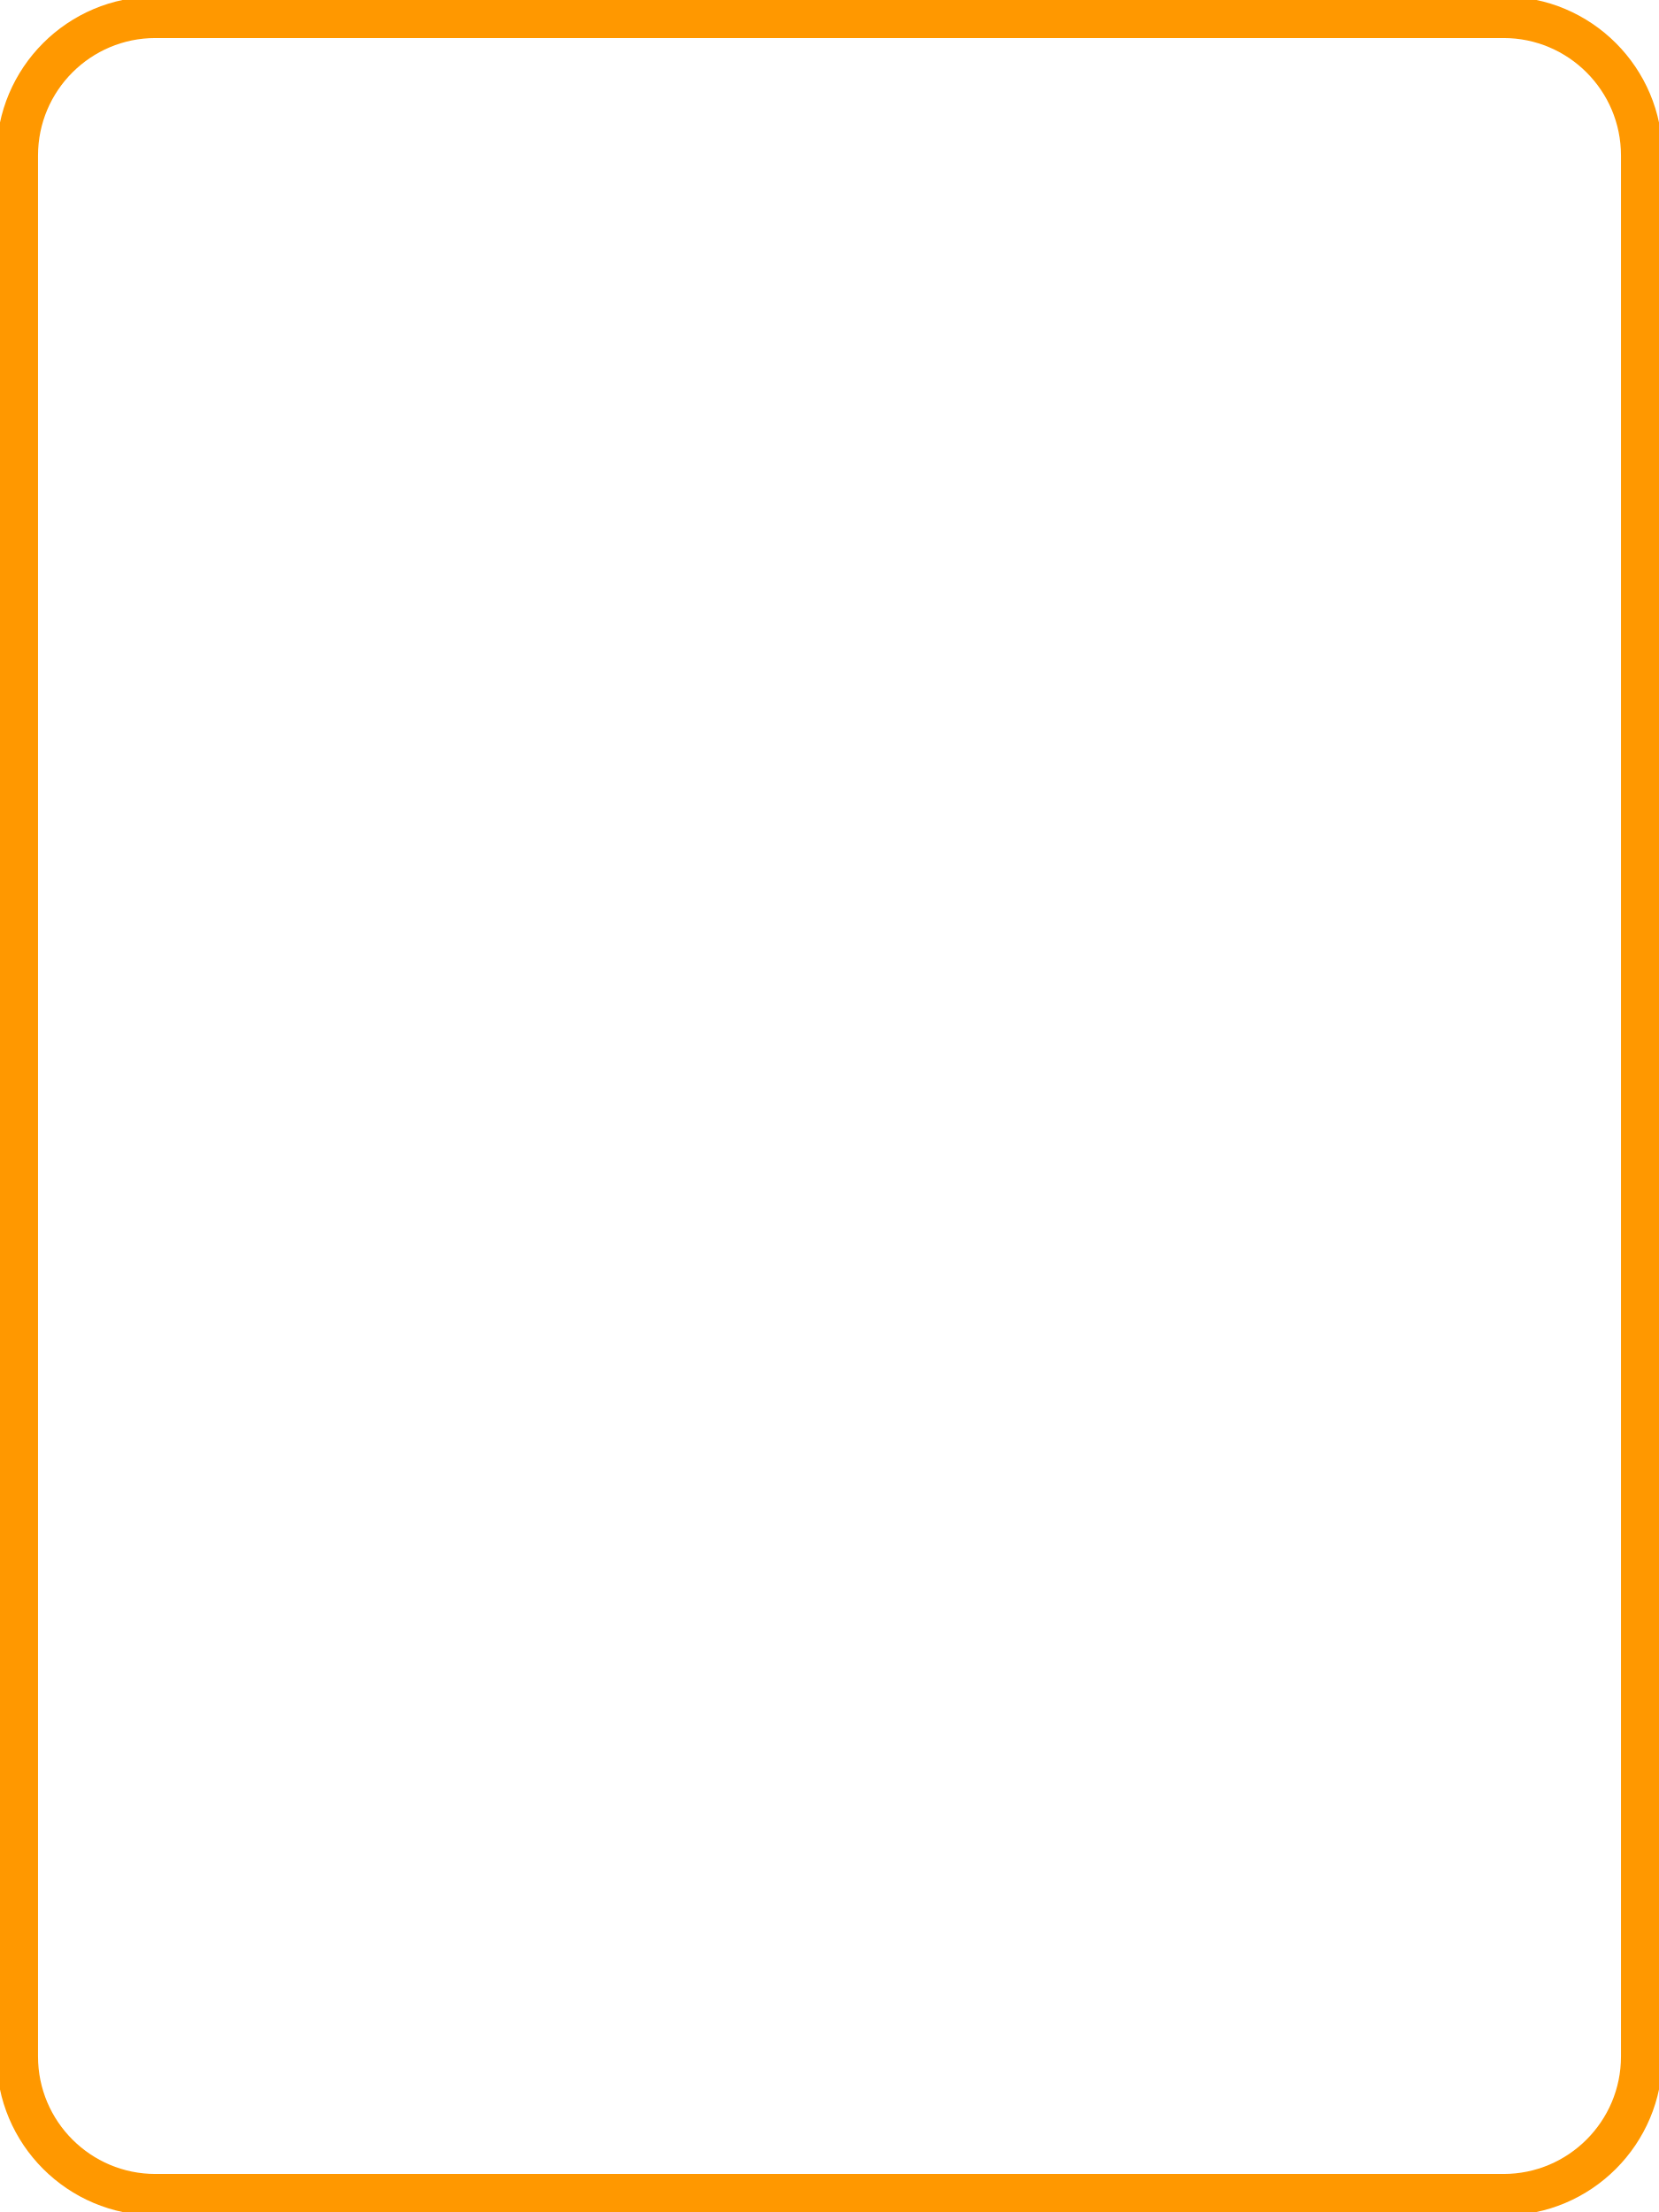
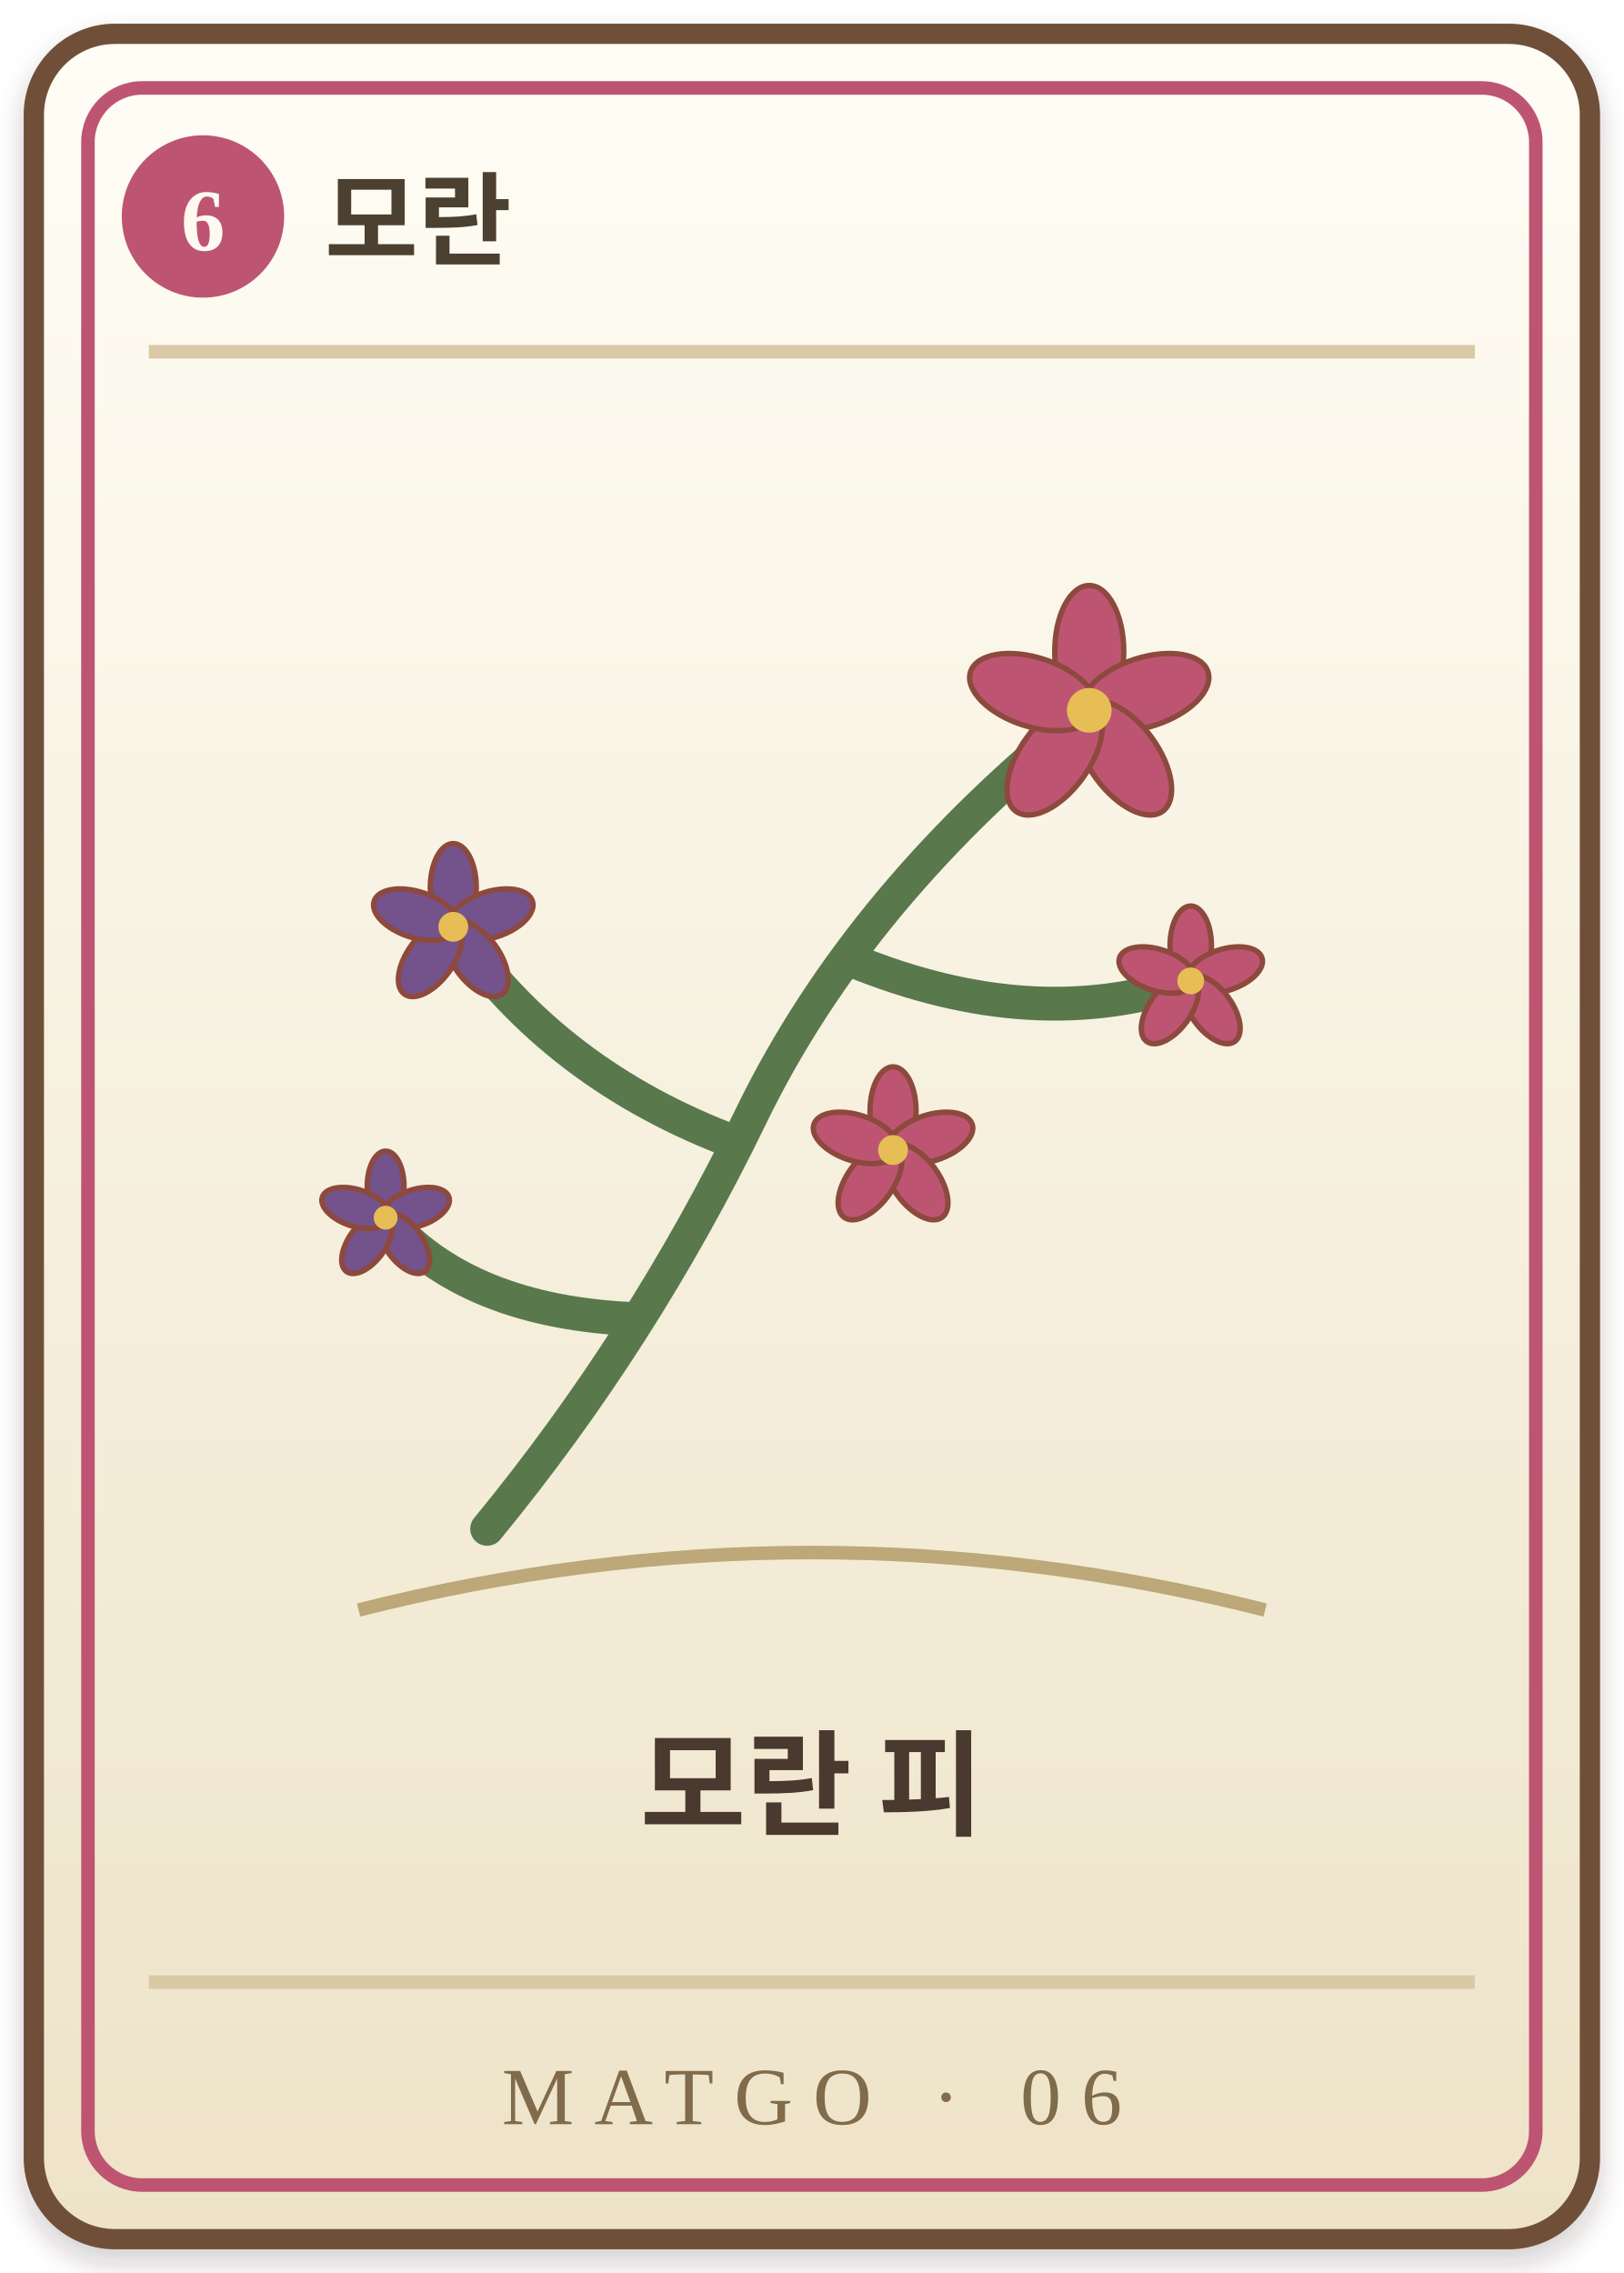
- <svg xmlns="http://www.w3.org/2000/svg" viewBox="0 0 48 64">
+ <svg xmlns="http://www.w3.org/2000/svg" viewBox="0 0 240 336" role="img" aria-labelledby="title-m06-pi-2">
  <defs>
-     <filter id="m06-pi-2-noise">
-       <feTurbulence type="fractalNoise" baseFrequency="0.5" numOctaves="2" />
-       <feDiffuseLighting in="Card" lightingColor="#ffffff">
-         <feRadialGradient fx="50%" fy="50%" r="60%">
-           <stop offset=".05" stop-color="#ffffff" />
-           <stop offset=".15" stop-color="#aaaaaa" />
-           <stop offset=".80" stop-color="#000000" />
-         </feRadialGradient>
-       </feDiffuseLighting>
+     <linearGradient id="paper-m06-pi-2" x2="0" y2="1">
+       <stop stop-color="#fffdf5" />
+       <stop offset="1" stop-color="#eee3c8" />
+     </linearGradient>
+     <filter id="shadow-m06-pi-2" x="-10%" y="-10%" width="120%" height="120%">
+       <feDropShadow dx="0" dy="2" stdDeviation="2" flood-color="#332b20" flood-opacity=".22" />
    </filter>
  </defs>
-   <rect x="0.5" y="0.5" width="47" height="63" fill="hsl(10932315354426770000, 45%, 1062863992791491300%)" stroke="#FF9800" stroke-width="1.2" rx="4" />
+   <rect x="5" y="5" width="230" height="326" rx="12" fill="url(#paper-m06-pi-2)" stroke="#6f5038" stroke-width="3" filter="url(#shadow-m06-pi-2)" />
+   <rect x="13" y="13" width="214" height="310" rx="8" fill="none" stroke="#bd5572" stroke-width="2" />
+   <path d="M22 52 H218" stroke="#d9c9a5" stroke-width="2" />
+   <circle cx="30" cy="32" r="12" fill="#bd5572" />
+   <text x="30" y="37" text-anchor="middle" font-size="13" font-weight="700" fill="#fffaf0">6</text>
+   <text x="48" y="38" font-size="15" font-weight="700" fill="#4c4031">모란</text>
+   <g>
+     <g>
+       <path d="M72 226 Q95 198 111 165 Q127 132 161 105 M109 169 Q82 159 67 137 M126 142 Q153 153 176 145 M94 195 Q69 194 57 180" fill="none" stroke="#59784c" stroke-width="5" stroke-linecap="round" />
+       <g transform="translate(161 105)" fill="#bd5572" stroke="#8d493d" stroke-width=".8">
+         <ellipse cy="-8.7" rx="5.1" ry="9.75" />
+         <ellipse cy="-8.7" rx="5.1" ry="9.75" transform="rotate(72)" />
+         <ellipse cy="-8.7" rx="5.1" ry="9.75" transform="rotate(144)" />
+         <ellipse cy="-8.7" rx="5.1" ry="9.75" transform="rotate(216)" />
+         <ellipse cy="-8.7" rx="5.1" ry="9.75" transform="rotate(288)" />
+         <circle r="3.3" fill="#e7bd55" stroke="none" />
+       </g>
+       <g transform="translate(67 137)" fill="#74528b" stroke="#8d493d" stroke-width=".8">
+         <ellipse cy="-5.8" rx="3.4" ry="6.5" />
+         <ellipse cy="-5.8" rx="3.4" ry="6.5" transform="rotate(72)" />
+         <ellipse cy="-5.8" rx="3.4" ry="6.5" transform="rotate(144)" />
+         <ellipse cy="-5.8" rx="3.4" ry="6.5" transform="rotate(216)" />
+         <ellipse cy="-5.8" rx="3.4" ry="6.5" transform="rotate(288)" />
+         <circle r="2.2" fill="#e7bd55" stroke="none" />
+       </g>
+       <g transform="translate(176 145)" fill="#bd5572" stroke="#8d493d" stroke-width=".8">
+         <ellipse cy="-5.22" rx="3.06" ry="5.85" />
+         <ellipse cy="-5.22" rx="3.06" ry="5.85" transform="rotate(72)" />
+         <ellipse cy="-5.22" rx="3.06" ry="5.85" transform="rotate(144)" />
+         <ellipse cy="-5.22" rx="3.06" ry="5.85" transform="rotate(216)" />
+         <ellipse cy="-5.22" rx="3.06" ry="5.85" transform="rotate(288)" />
+         <circle r="1.98" fill="#e7bd55" stroke="none" />
+       </g>
+       <g transform="translate(57 180)" fill="#74528b" stroke="#8d493d" stroke-width=".8">
+         <ellipse cy="-4.64" rx="2.72" ry="5.2" />
+         <ellipse cy="-4.64" rx="2.72" ry="5.2" transform="rotate(72)" />
+         <ellipse cy="-4.64" rx="2.72" ry="5.2" transform="rotate(144)" />
+         <ellipse cy="-4.64" rx="2.72" ry="5.2" transform="rotate(216)" />
+         <ellipse cy="-4.64" rx="2.72" ry="5.2" transform="rotate(288)" />
+         <circle r="1.76" fill="#e7bd55" stroke="none" />
+       </g>
+       <g transform="translate(132 170)" fill="#bd5572" stroke="#8d493d" stroke-width=".8">
+         <ellipse cy="-5.8" rx="3.4" ry="6.5" />
+         <ellipse cy="-5.8" rx="3.4" ry="6.5" transform="rotate(72)" />
+         <ellipse cy="-5.8" rx="3.4" ry="6.5" transform="rotate(144)" />
+         <ellipse cy="-5.8" rx="3.4" ry="6.5" transform="rotate(216)" />
+         <ellipse cy="-5.8" rx="3.4" ry="6.5" transform="rotate(288)" />
+         <circle r="2.2" fill="#e7bd55" stroke="none" />
+       </g>
+       <path d="M53 238 Q120 221 187 238" fill="none" stroke="#bca878" stroke-width="2" />
+       <text x="120" y="270" text-anchor="middle" font-size="17" font-weight="700" fill="#49392e">모란 피</text>
+     </g>
+   </g>
+   <path d="M22 293 H218" stroke="#d9c9a5" stroke-width="2" />
+   <text x="120" y="314" text-anchor="middle" font-size="12" letter-spacing="3" fill="#806b4a">MATGO · 06</text>
</svg>
